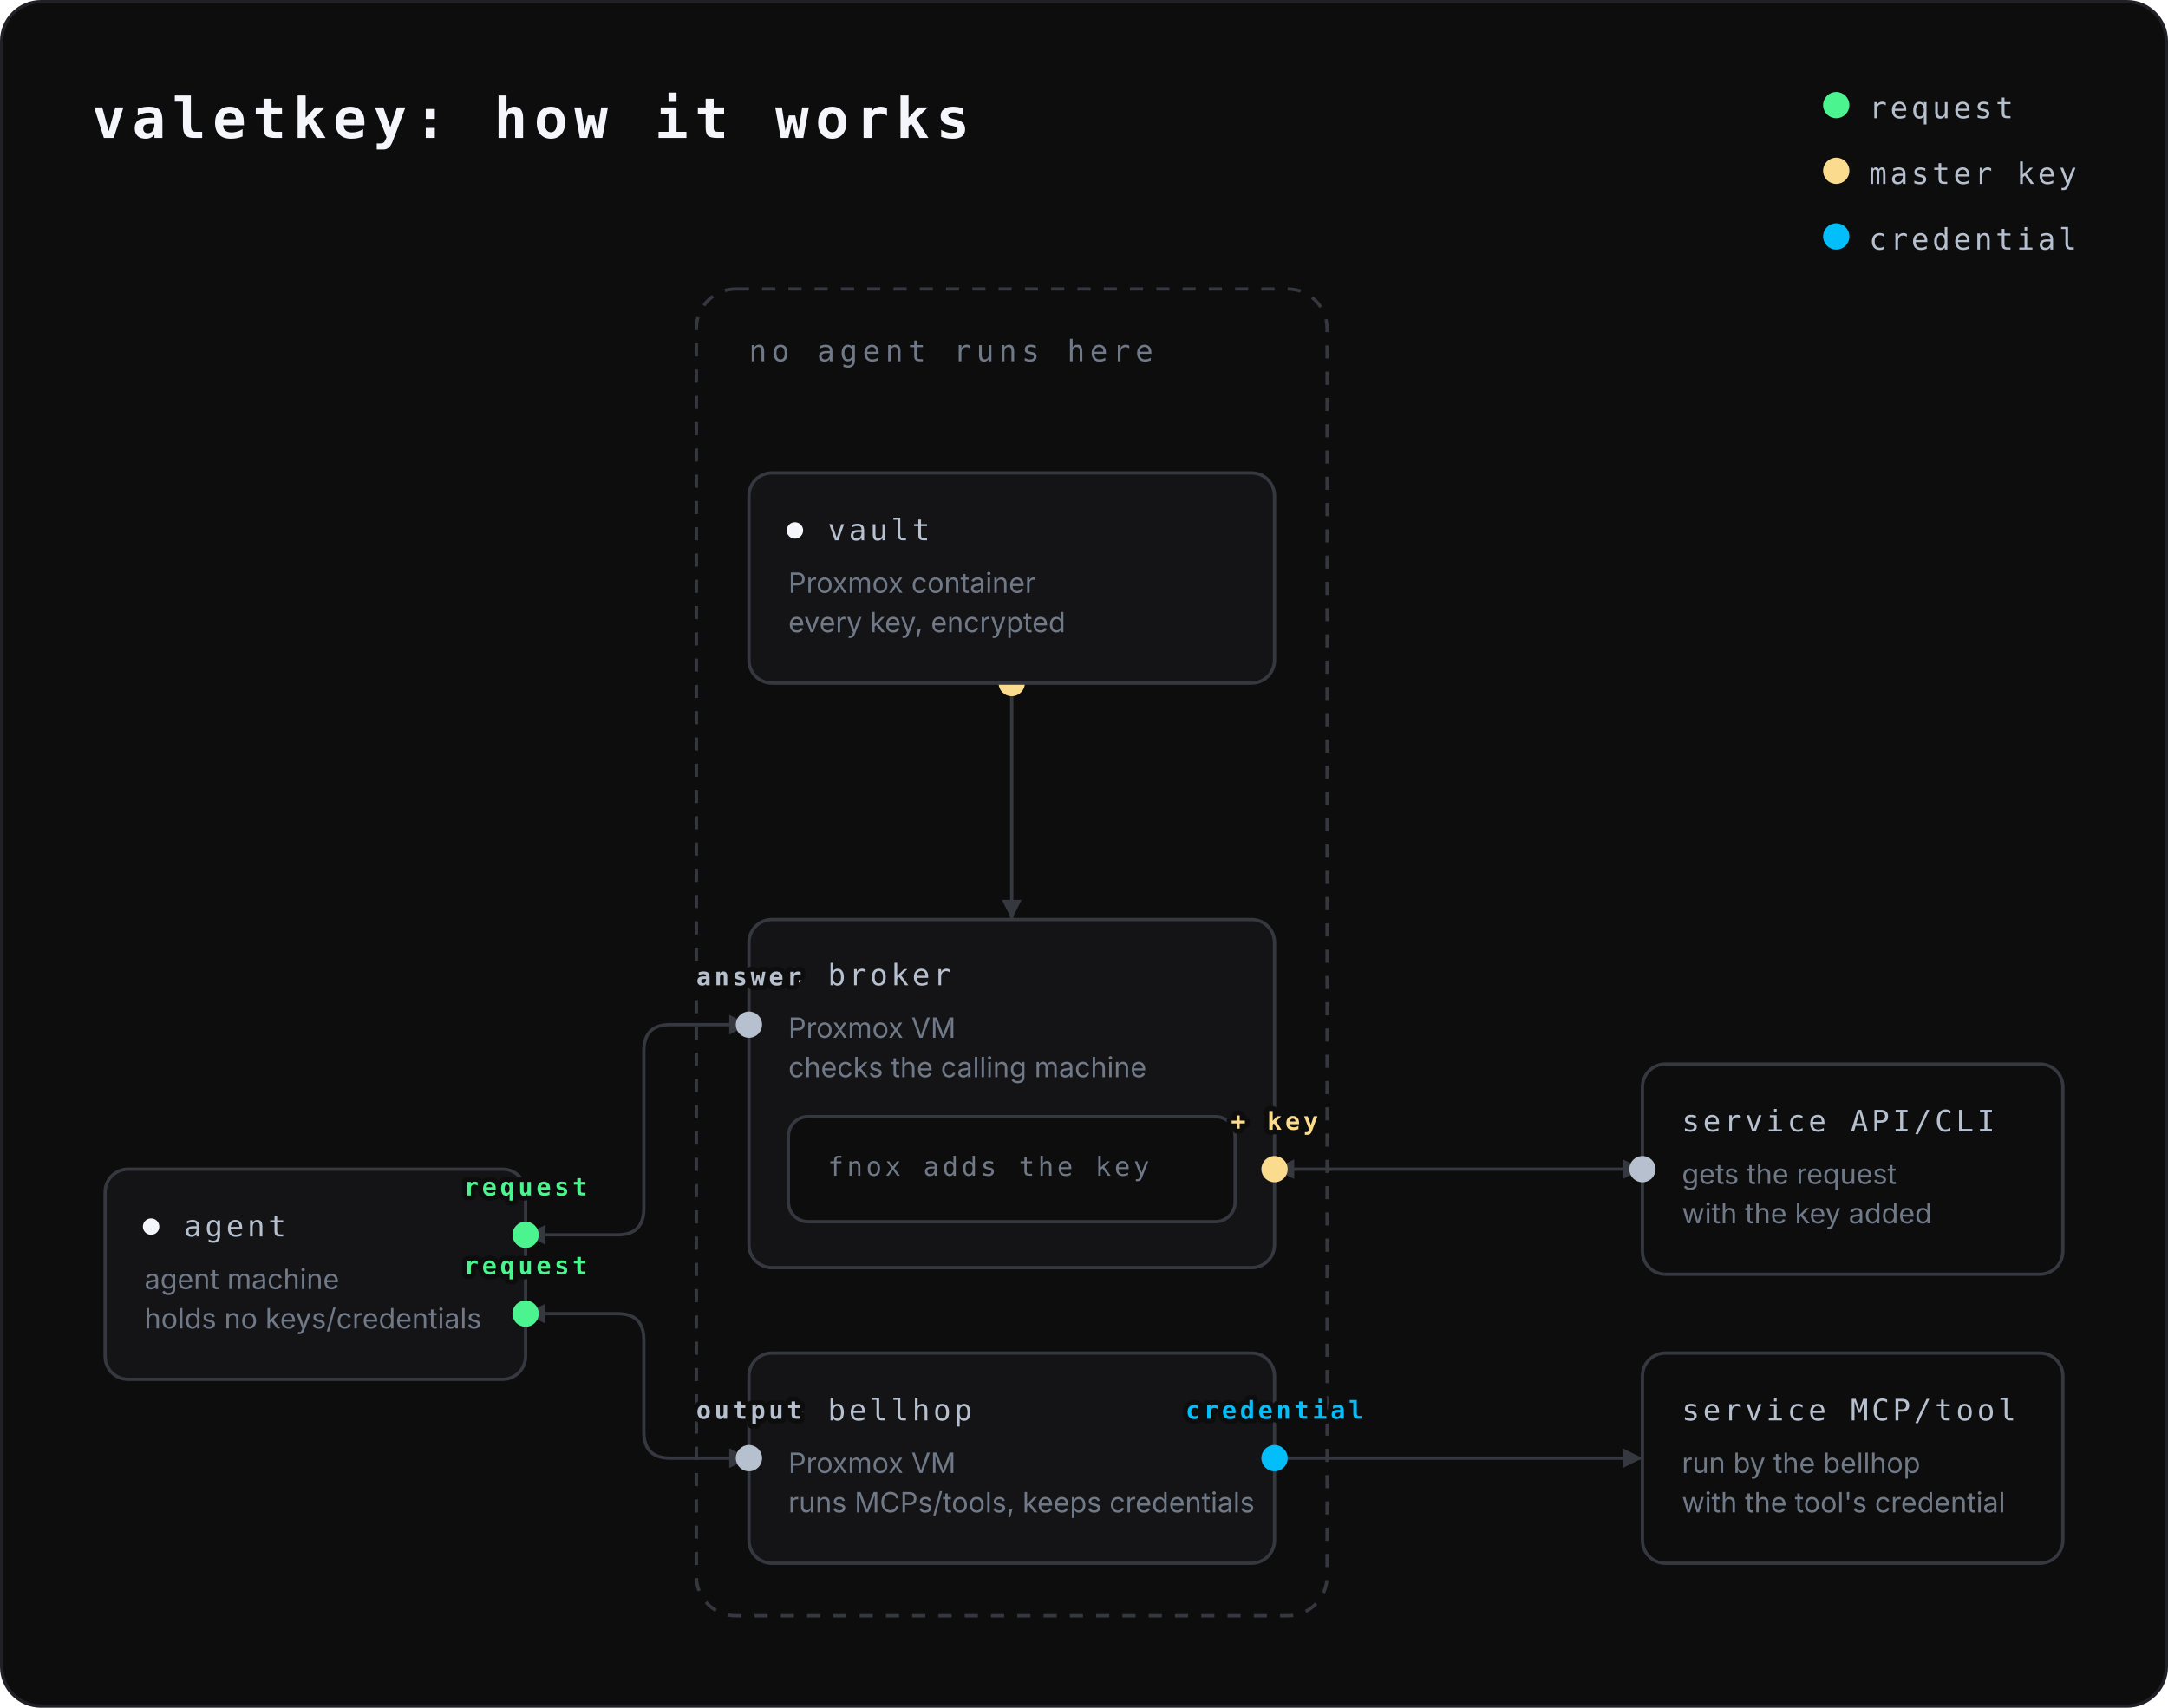
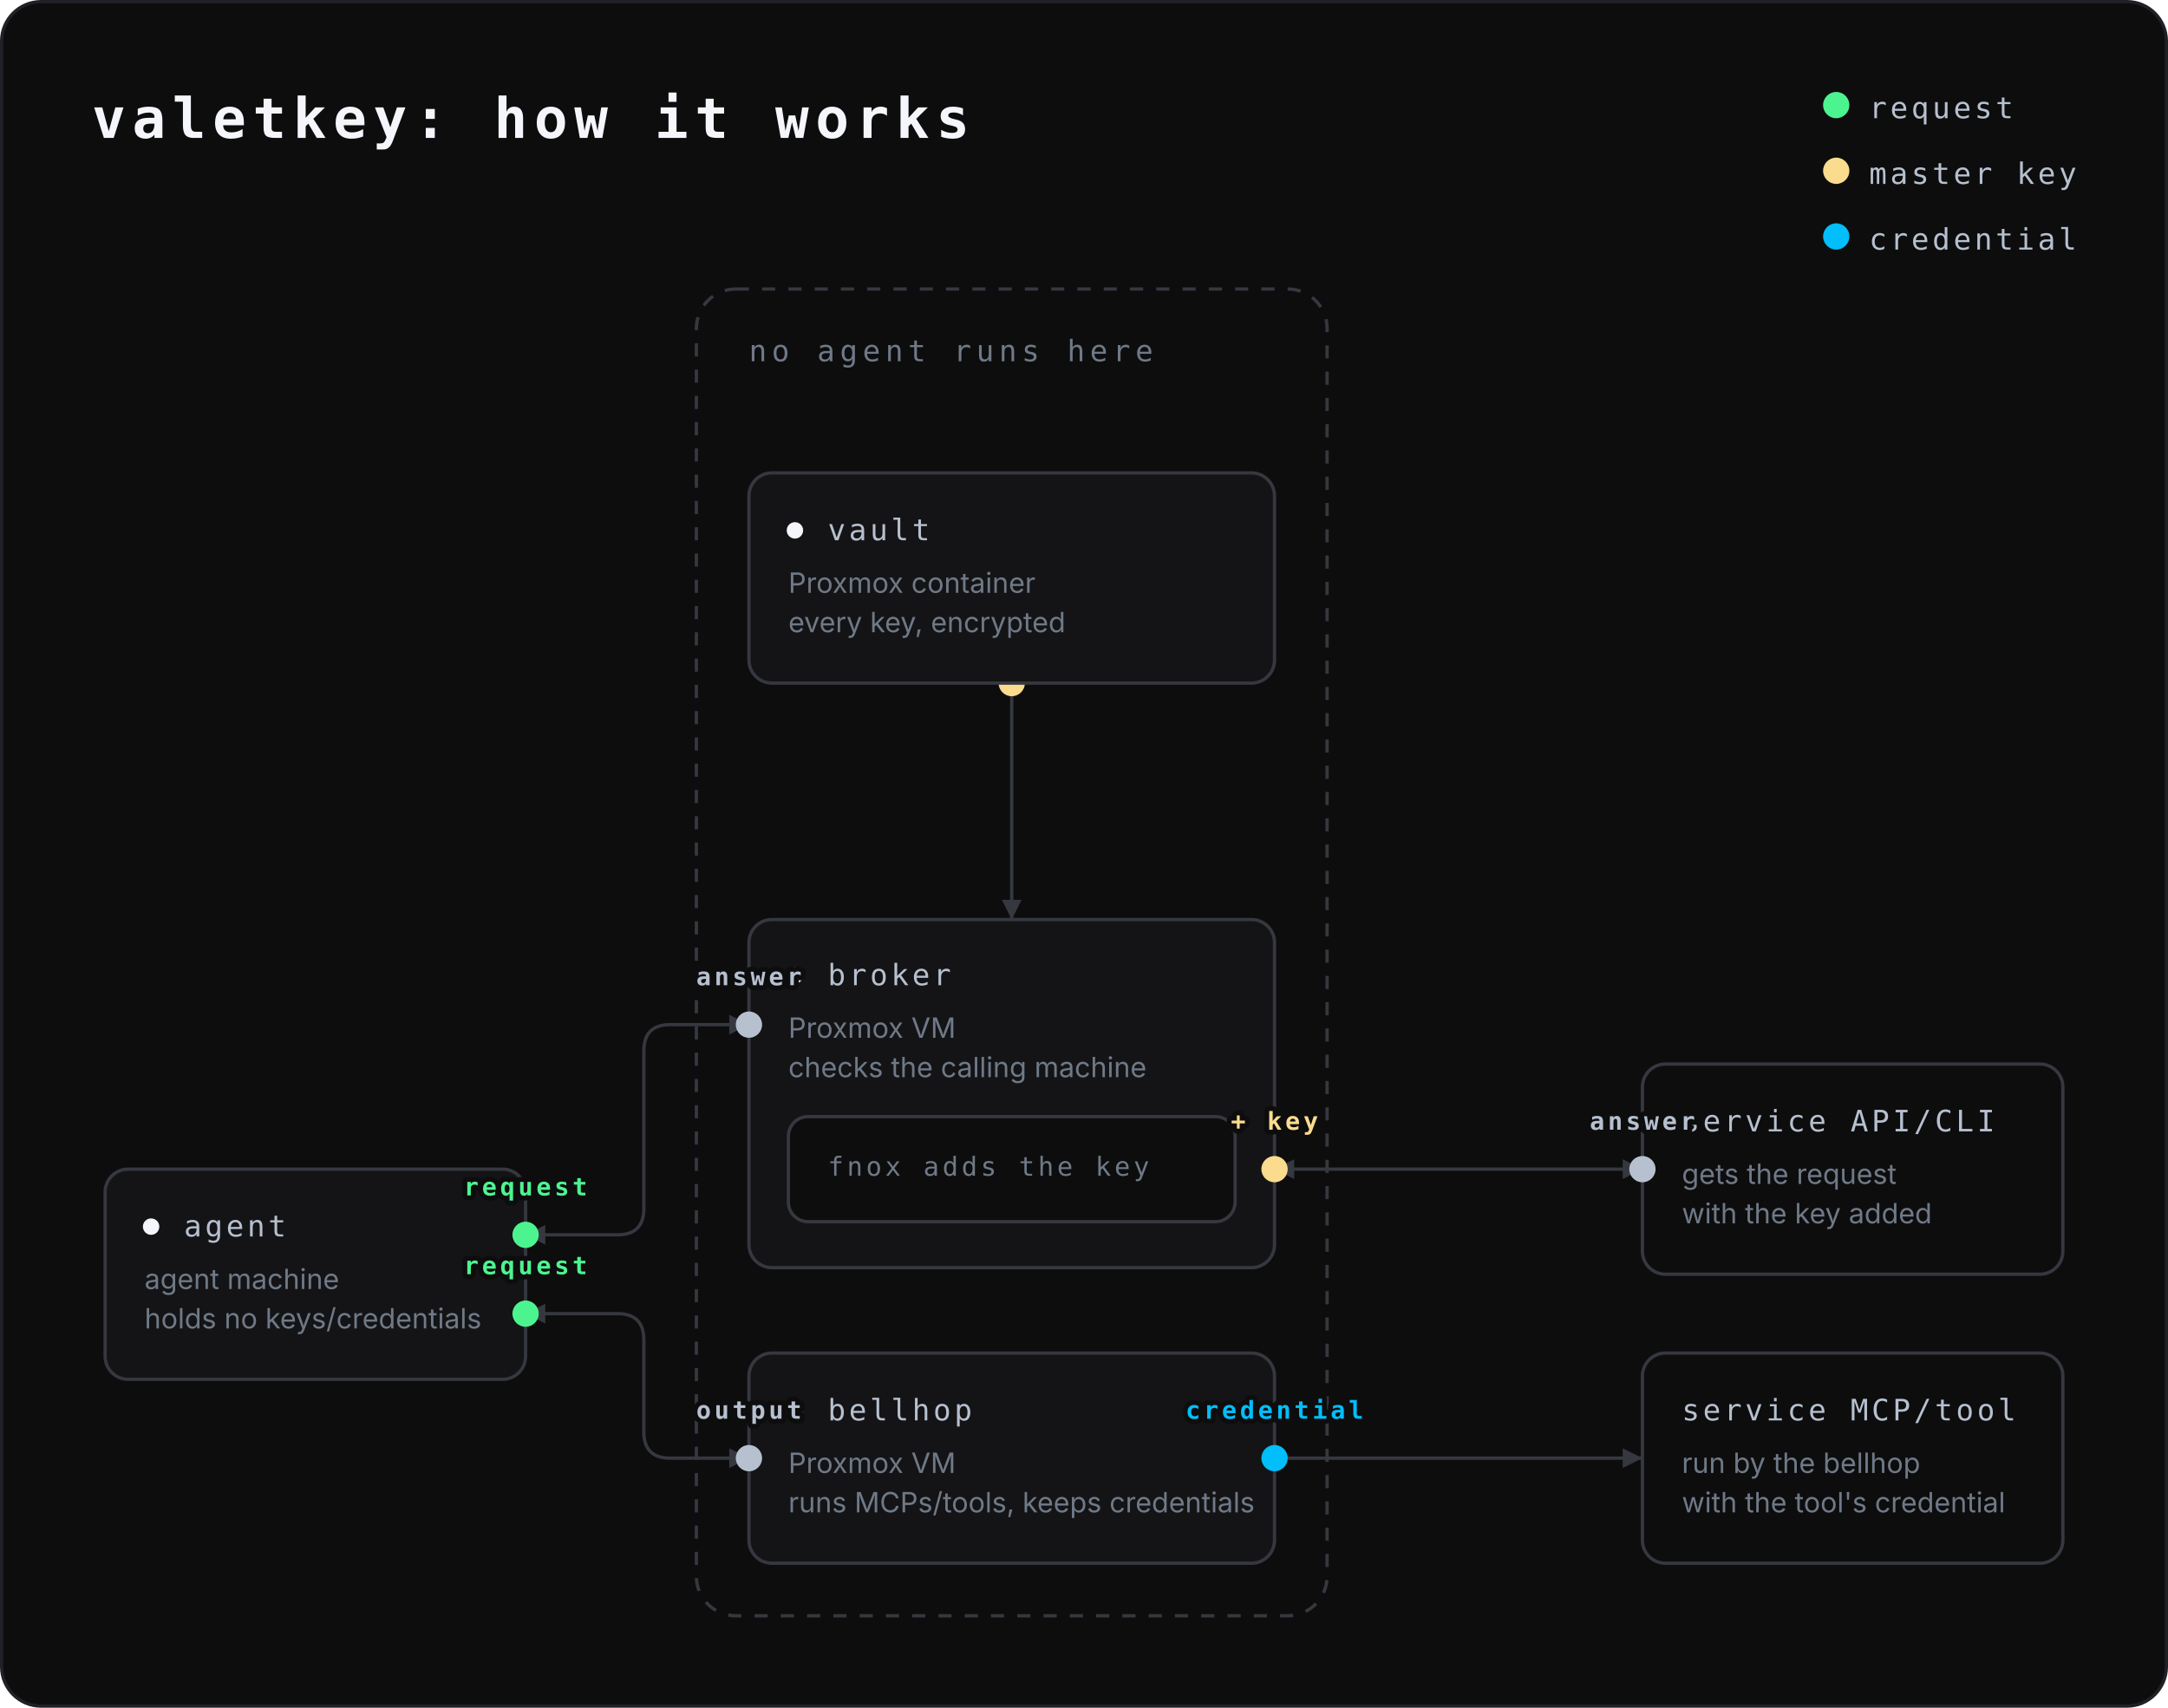
<svg xmlns="http://www.w3.org/2000/svg" width="660" height="520" viewBox="0 0 660 520" fill="none" role="img" aria-label="An agent machine that holds no keys sends the broker a request; the broker checks the calling machine, takes the master key from the vault, and fnox adds it on the way to the service. The answer returns without the key. A tool that keeps its own credential runs on the bellhop, which returns only the output.">
  <style>
    /* ---- type ramp (dark skin) --------------------------------------- */
    text { font-family: 'Source Code Pro', ui-monospace, Menlo, Consolas, monospace; }
    .t-title { font-size: 17px; font-weight: 700; letter-spacing: 2px; fill: #F4F6FC; }
    .t-sub   { font-family: Inter, -apple-system, 'Segoe UI', sans-serif; font-size: 13px; fill: #6F7987; }
    .t-zone  { font-size: 9px; letter-spacing: 1.5px; fill: #6F7987; }
    .t-name  { font-size: 9px; letter-spacing: 1px; fill: #B6C0CF; }
    .t-small { font-size: 8px; letter-spacing: 1px; fill: #6F7987; }
    .t-desc  { font-family: Inter, -apple-system, 'Segoe UI', sans-serif; font-size: 8.5px; fill: #6F7987; }
    .t-tag   { font-size: 7.5px; font-weight: 600; letter-spacing: 1px; paint-order: stroke; stroke: #0D0D0E; stroke-width: 3px; stroke-linejoin: round; }
    .t-prose { font-family: Inter, -apple-system, 'Segoe UI', sans-serif; font-size: 10px; fill: #6F7987; }
    .t-badge { font-size: 8.5px; font-weight: 600; letter-spacing: 1px; fill: #A880FF; }

    /* ---- motion base classes ----------------------------------------- */
    .pkt   { animation-timing-function: linear; animation-iteration-count: infinite; }
    .story { animation-timing-function: linear; animation-iteration-count: infinite; }
    .ring  { transform-box: fill-box; transform-origin: center; opacity: 0;
             animation-timing-function: linear; animation-iteration-count: infinite; }
    .glow  { opacity: 0; animation-timing-function: linear; animation-iteration-count: infinite; }
    .bar   { transform-box: fill-box; transform-origin: left;
             animation-timing-function: linear; animation-iteration-count: infinite; }
    .tick  { animation: tick 2.6s ease-in-out infinite; }
    @keyframes tick { 0%, 100% { opacity: 1; } 50% { opacity: 0.3; } }

    /* @motion:css */
    /* generated by timeline.py — loop 14s — edit the spec, not this block */
    .story, .pkt, .ring, .glow, .bar { animation-duration: 14s; }
    /* ph1: act 1 */
    @keyframes ph1 { 0%, 11.43% { opacity: 1; } 12.14%, 100% { opacity: 0; } }
    /* m1: the agent calls a route on the broker; the request holds no key */
    @keyframes m1 {
      0%, 2.14% { transform: translate(0, 0); opacity: 0; }
      2.57% { opacity: 1; }
      4.48% { transform: translate(36px, 0px); }
      8.64% { transform: translate(36px, -64px); }
      10.71% { transform: translate(68px, -64px); opacity: 1; }
      11.57%, 100% { transform: translate(68px, -64px); opacity: 0; }
    }
    @keyframes m1-ring { 0%, 10.71% { transform: scale(0.4); opacity: 0; } 11% { transform: scale(0.5); opacity: 0.8; } 14.29%, 100% { transform: scale(1.4); opacity: 0; } }
    @keyframes m1-glow { 0%, 10.71% { opacity: 0; } 11.29% { opacity: 0.3; } 13.57%, 100% { opacity: 0; } }
    /* ph2: act 2 */
    @keyframes ph2 { 0%, 11.43% { opacity: 0; } 12.14%, 35% { opacity: 1; } 35.71%, 100% { opacity: 0; } }
    /* m2: the broker takes that route's master key from the vault */
    @keyframes m2 {
      0%, 12.86% { transform: translate(0, 0); opacity: 0; }
      13.29% { opacity: 1; }
      23.57% { transform: translate(0px, 72px); opacity: 1; }
      24.43%, 100% { transform: translate(0px, 72px); opacity: 0; }
    }
    @keyframes m2-ring { 0%, 23.57% { transform: scale(0.4); opacity: 0; } 23.86% { transform: scale(0.5); opacity: 0.8; } 27.14%, 100% { transform: scale(1.4); opacity: 0; } }
    @keyframes m2-glow { 0%, 23.57% { opacity: 0; } 24.14% { opacity: 0.3; } 26.43%, 100% { opacity: 0; } }
    /* m3: fnox puts the key in the request and forwards it */
    @keyframes m3 {
      0%, 25.71% { transform: translate(0, 0); opacity: 0; }
      26.14% { opacity: 1; }
      33.57% { transform: translate(112px, 0px); opacity: 1; }
      34.43%, 100% { transform: translate(112px, 0px); opacity: 0; }
    }
    @keyframes m3-ring { 0%, 33.57% { transform: scale(0.4); opacity: 0; } 33.86% { transform: scale(0.5); opacity: 0.8; } 37.14%, 100% { transform: scale(1.4); opacity: 0; } }
    @keyframes m3-glow { 0%, 33.57% { opacity: 0; } 34.14% { opacity: 0.3; } 36.43%, 100% { opacity: 0; } }
    /* ph3: act 3 */
    @keyframes ph3 { 0%, 35% { opacity: 0; } 35.71%, 55% { opacity: 1; } 55.71%, 100% { opacity: 0; } }
    /* m4: the service answers the broker */
    @keyframes m4 {
      0%, 36.43% { transform: translate(0, 0); opacity: 0; }
      36.86% { opacity: 1; }
      44.29% { transform: translate(-112px, 0px); opacity: 1; }
      45.14%, 100% { transform: translate(-112px, 0px); opacity: 0; }
    }
    @keyframes m4-ring { 0%, 44.29% { transform: scale(0.4); opacity: 0; } 44.57% { transform: scale(0.5); opacity: 0.8; } 47.86%, 100% { transform: scale(1.4); opacity: 0; } }
    /* m5: the answer reaches the agent without the key */
    @keyframes m5 {
      0%, 45% { transform: translate(0, 0); opacity: 0; }
      45.43% { opacity: 1; }
      47.08% { transform: translate(-32px, 0px); }
      51.23% { transform: translate(-32px, 64px); }
      53.57% { transform: translate(-68px, 64px); opacity: 1; }
      54.43%, 100% { transform: translate(-68px, 64px); opacity: 0; }
    }
    @keyframes m5-ring { 0%, 53.57% { transform: scale(0.4); opacity: 0; } 53.86% { transform: scale(0.5); opacity: 0.8; } 57.14%, 100% { transform: scale(1.4); opacity: 0; } }
    @keyframes m5-glow { 0%, 53.57% { opacity: 0; } 54.14% { opacity: 0.3; } 56.43%, 100% { opacity: 0; } }
    /* ph4: act 4 */
    @keyframes ph4 { 0%, 56.43% { opacity: 0; } 57.14%, 88.57% { opacity: 1; } 89.29%, 100% { opacity: 0; } }
    /* m6: for a tool with its own login the agent calls the bellhop */
    @keyframes m6 {
      0%, 57.86% { transform: translate(0, 0); opacity: 0; }
      58.29% { opacity: 1; }
      60.38% { transform: translate(36px, 0px); }
      63.47% { transform: translate(36px, 44px); }
      65.71% { transform: translate(68px, 44px); opacity: 1; }
      66.57%, 100% { transform: translate(68px, 44px); opacity: 0; }
    }
    @keyframes m6-ring { 0%, 65.71% { transform: scale(0.4); opacity: 0; } 66% { transform: scale(0.5); opacity: 0.8; } 69.29%, 100% { transform: scale(1.4); opacity: 0; } }
    @keyframes m6-glow { 0%, 65.71% { opacity: 0; } 66.29% { opacity: 0.3; } 68.57%, 100% { opacity: 0; } }
    /* m7: the bellhop runs the real tool with its login */
    @keyframes m7 {
      0%, 67.86% { transform: translate(0, 0); opacity: 0; }
      68.29% { opacity: 1; }
      75.71% { transform: translate(112px, 0px); opacity: 1; }
      76.57%, 100% { transform: translate(112px, 0px); opacity: 0; }
    }
    @keyframes m7-ring { 0%, 75.71% { transform: scale(0.4); opacity: 0; } 76% { transform: scale(0.5); opacity: 0.8; } 79.29%, 100% { transform: scale(1.4); opacity: 0; } }
    @keyframes m7-glow { 0%, 75.71% { opacity: 0; } 76.29% { opacity: 0.3; } 78.57%, 100% { opacity: 0; } }
    /* m8: only the output comes back; the login stays on the bellhop */
    @keyframes m8 {
      0%, 79.29% { transform: translate(0, 0); opacity: 0; }
      79.71% { opacity: 1; }
      81.53% { transform: translate(-32px, 0px); }
      84.62% { transform: translate(-32px, -44px); }
      87.14% { transform: translate(-68px, -44px); opacity: 1; }
      88%, 100% { transform: translate(-68px, -44px); opacity: 0; }
    }
    @keyframes m8-ring { 0%, 87.14% { transform: scale(0.4); opacity: 0; } 87.43% { transform: scale(0.5); opacity: 0.8; } 90.71%, 100% { transform: scale(1.4); opacity: 0; } }
    @keyframes m8-glow { 0%, 87.14% { opacity: 0; } 87.71% { opacity: 0.3; } 90%, 100% { opacity: 0; } }
    /* @/motion:css */

    @media (prefers-reduced-motion: reduce) {
      .pkt, .ring, .glow { animation: none !important; visibility: hidden; }
      .story { animation: none !important; }
      text.story { visibility: hidden; }      /* stacked captions would overprint */
      .bar   { animation: none !important; transform: scaleX(1); }
      .tick  { animation: none !important; }
    }
  </style>
  <rect x="0.5" y="0.5" width="659" height="519" rx="12" fill="#0D0D0E" stroke="#202126" />
  <text class="t-title" x="28" y="42">valetkey: how it works</text>
  <rect x="212" y="88" width="192" height="404" rx="12" fill="none" stroke="#363840" stroke-dasharray="4 4" />
  <text class="t-zone" x="228" y="110">no agent runs here</text>
  <g stroke="#363840">
    <path d="M160,376 H188 Q196,376 196,368 V320 Q196,312 204,312 H228" />
    <path d="M160,400 H188 Q196,400 196,408 V436 Q196,444 204,444 H228" />
    <line x1="308" y1="208" x2="308" y2="280" />
    <line x1="388" y1="356" x2="500" y2="356" />
    <line x1="388" y1="444" x2="500" y2="444" />
  </g>
  <g fill="#363840">
    <polygon points="222,309 228,312 222,315" />
    <polygon points="166,373 160,376 166,379" />
    <polygon points="222,441 228,444 222,447" />
    <polygon points="166,397 160,400 166,403" />
    <polygon points="305,274 308,280 311,274" />
    <polygon points="494,353 500,356 494,359" />
    <polygon points="394,353 388,356 394,359" />
    <polygon points="494,441 500,444 494,447" />
  </g>
  <rect x="32" y="356" width="128" height="64" rx="7" fill="#141416" stroke="#363840" />
  <circle cx="46" cy="373.5" r="2.5" fill="#F4F6FC" class="tick" style="animation-delay:0s" />
  <text class="t-name" x="56" y="376.5">agent</text>
  <text class="t-desc" x="44" y="392.5">agent machine</text>
  <text class="t-desc" x="44" y="404.5">holds no keys/credentials</text>
  <rect x="228" y="280" width="160" height="106" rx="7" fill="#141416" stroke="#363840" />
  <circle cx="242" cy="297" r="2.5" fill="#F4F6FC" class="tick" style="animation-delay:-0.7s" />
  <text class="t-name" x="252" y="300">broker</text>
  <text class="t-desc" x="240" y="316">Proxmox VM</text>
  <text class="t-desc" x="240" y="328">checks the calling machine</text>
  <rect x="240" y="340" width="136" height="32" rx="6" fill="#0D0D0E" stroke="#363840" />
  <text class="t-small" x="252" y="358">fnox adds the key</text>
  <rect x="228" y="412" width="160" height="64" rx="7" fill="#141416" stroke="#363840" />
  <circle cx="242" cy="429.5" r="2.5" fill="#F4F6FC" class="tick" style="animation-delay:-1.05s" />
  <text class="t-name" x="252" y="432.5">bellhop</text>
  <text class="t-desc" x="240" y="448.5">Proxmox VM</text>
  <text class="t-desc" x="240" y="460.5">runs MCPs/tools, keeps credentials</text>
  <rect x="500" y="324" width="128" height="64" rx="7" fill="#0D0D0E" stroke="#363840" />
  <text class="t-name" x="512" y="344.5">service API/CLI</text>
  <text class="t-desc" x="512" y="360.5">gets the request</text>
  <text class="t-desc" x="512" y="372.5">with the key added</text>
  <rect x="500" y="412" width="128" height="64" rx="7" fill="#0D0D0E" stroke="#363840" />
  <text class="t-name" x="512" y="432.5">service MCP/tool</text>
  <text class="t-desc" x="512" y="448.5">run by the bellhop</text>
  <text class="t-desc" x="512" y="460.5">with the tool's credential</text>
  <text class="t-tag story" x="28" y="66" text-anchor="start" fill="#4CF490" style="animation-name:ph1;opacity:0">1 · the agent asks, with no key</text>
  <g class="pkt" style="animation-name:m1">
    <circle cx="160" cy="376" r="4" fill="#4CF490" />
    <text class="t-tag" x="160" y="364" text-anchor="middle" fill="#4CF490">request</text>
  </g>
  <circle cx="228" cy="312" r="10" fill="none" stroke="#4CF490" stroke-width="1.5" class="ring" style="animation-name:m1-ring" />
  <rect x="228" y="280" width="160" height="106" rx="7" fill="#4CF490" class="glow" style="animation-name:m1-glow" />
  <text class="t-tag story" x="28" y="66" text-anchor="start" fill="#FBDC8E" style="animation-name:ph2;opacity:0">2 · the broker checks, fnox adds the key</text>
  <g class="pkt" style="animation-name:m2">
    <circle cx="308" cy="208" r="4" fill="#FBDC8E" />
    <text class="t-tag" x="308" y="196" text-anchor="middle" fill="#FBDC8E">master key</text>
  </g>
  <circle cx="308" cy="280" r="10" fill="none" stroke="#FBDC8E" stroke-width="1.5" class="ring" style="animation-name:m2-ring" />
  <rect x="240" y="340" width="136" height="32" rx="6" fill="#FBDC8E" class="glow" style="animation-name:m2-glow" />
  <g class="pkt" style="animation-name:m3">
    <circle cx="388" cy="356" r="4" fill="#FBDC8E" />
    <text class="t-tag" x="388" y="344" text-anchor="middle" fill="#FBDC8E">+ key</text>
  </g>
  <circle cx="500" cy="356" r="10" fill="none" stroke="#FBDC8E" stroke-width="1.5" class="ring" style="animation-name:m3-ring" />
  <rect x="500" y="324" width="128" height="64" rx="7" fill="#FBDC8E" class="glow" style="animation-name:m3-glow" />
  <text class="t-tag story" x="28" y="66" text-anchor="start" fill="#4CF490" style="animation-name:ph3;opacity:0">3 · the answer returns, the key does not</text>
-   <circle cx="500" cy="356" r="4" fill="#B6C0CF" class="pkt" style="animation-name:m4" />
+   <g class="pkt" style="animation-name:m4">
+     <circle cx="500" cy="356" r="4" fill="#B6C0CF" />
+     <text class="t-tag" x="500" y="344" text-anchor="middle" fill="#B6C0CF">answer</text>
+   </g>
  <circle cx="388" cy="356" r="10" fill="none" stroke="#B6C0CF" stroke-width="1.5" class="ring" style="animation-name:m4-ring" />
  <g class="pkt" style="animation-name:m5">
    <circle cx="228" cy="312" r="4" fill="#B6C0CF" />
    <text class="t-tag" x="228" y="300" text-anchor="middle" fill="#B6C0CF">answer</text>
  </g>
  <circle cx="160" cy="376" r="10" fill="none" stroke="#B6C0CF" stroke-width="1.5" class="ring" style="animation-name:m5-ring" />
  <rect x="32" y="356" width="128" height="64" rx="7" fill="#B6C0CF" class="glow" style="animation-name:m5-glow" />
  <text class="t-tag story" x="28" y="66" text-anchor="start" fill="#02BEFA" style="animation-name:ph4;opacity:0">4 · tools with a login run on the bellhop</text>
  <g class="pkt" style="animation-name:m6">
    <circle cx="160" cy="400" r="4" fill="#4CF490" />
    <text class="t-tag" x="160" y="388" text-anchor="middle" fill="#4CF490">request</text>
  </g>
  <circle cx="228" cy="444" r="10" fill="none" stroke="#4CF490" stroke-width="1.5" class="ring" style="animation-name:m6-ring" />
  <rect x="228" y="412" width="160" height="64" rx="7" fill="#4CF490" class="glow" style="animation-name:m6-glow" />
  <g class="pkt" style="animation-name:m7">
    <circle cx="388" cy="444" r="4" fill="#02BEFA" />
    <text class="t-tag" x="388" y="432" text-anchor="middle" fill="#02BEFA">credential</text>
  </g>
  <circle cx="500" cy="444" r="10" fill="none" stroke="#02BEFA" stroke-width="1.5" class="ring" style="animation-name:m7-ring" />
  <rect x="500" y="412" width="128" height="64" rx="7" fill="#02BEFA" class="glow" style="animation-name:m7-glow" />
  <g class="pkt" style="animation-name:m8">
    <circle cx="228" cy="444" r="4" fill="#B6C0CF" />
    <text class="t-tag" x="228" y="432" text-anchor="middle" fill="#B6C0CF">output</text>
  </g>
  <circle cx="160" cy="400" r="10" fill="none" stroke="#B6C0CF" stroke-width="1.5" class="ring" style="animation-name:m8-ring" />
  <rect x="32" y="356" width="128" height="64" rx="7" fill="#B6C0CF" class="glow" style="animation-name:m8-glow" />
  <rect x="228" y="144" width="160" height="64" rx="7" fill="#141416" stroke="#363840" />
  <circle cx="242" cy="161.5" r="2.5" fill="#F4F6FC" class="tick" style="animation-delay:-0.35s" />
  <text class="t-name" x="252" y="164.5">vault</text>
  <text class="t-desc" x="240" y="180.5">Proxmox container</text>
  <text class="t-desc" x="240" y="192.5">every key, encrypted</text>
  <circle cx="559" cy="32" r="4" fill="#4CF490" />
  <text class="t-name" x="569" y="36">request</text>
  <circle cx="559" cy="52" r="4" fill="#FBDC8E" />
  <text class="t-name" x="569" y="56">master key</text>
  <circle cx="559" cy="72" r="4" fill="#02BEFA" />
  <text class="t-name" x="569" y="76">credential</text>
</svg>
